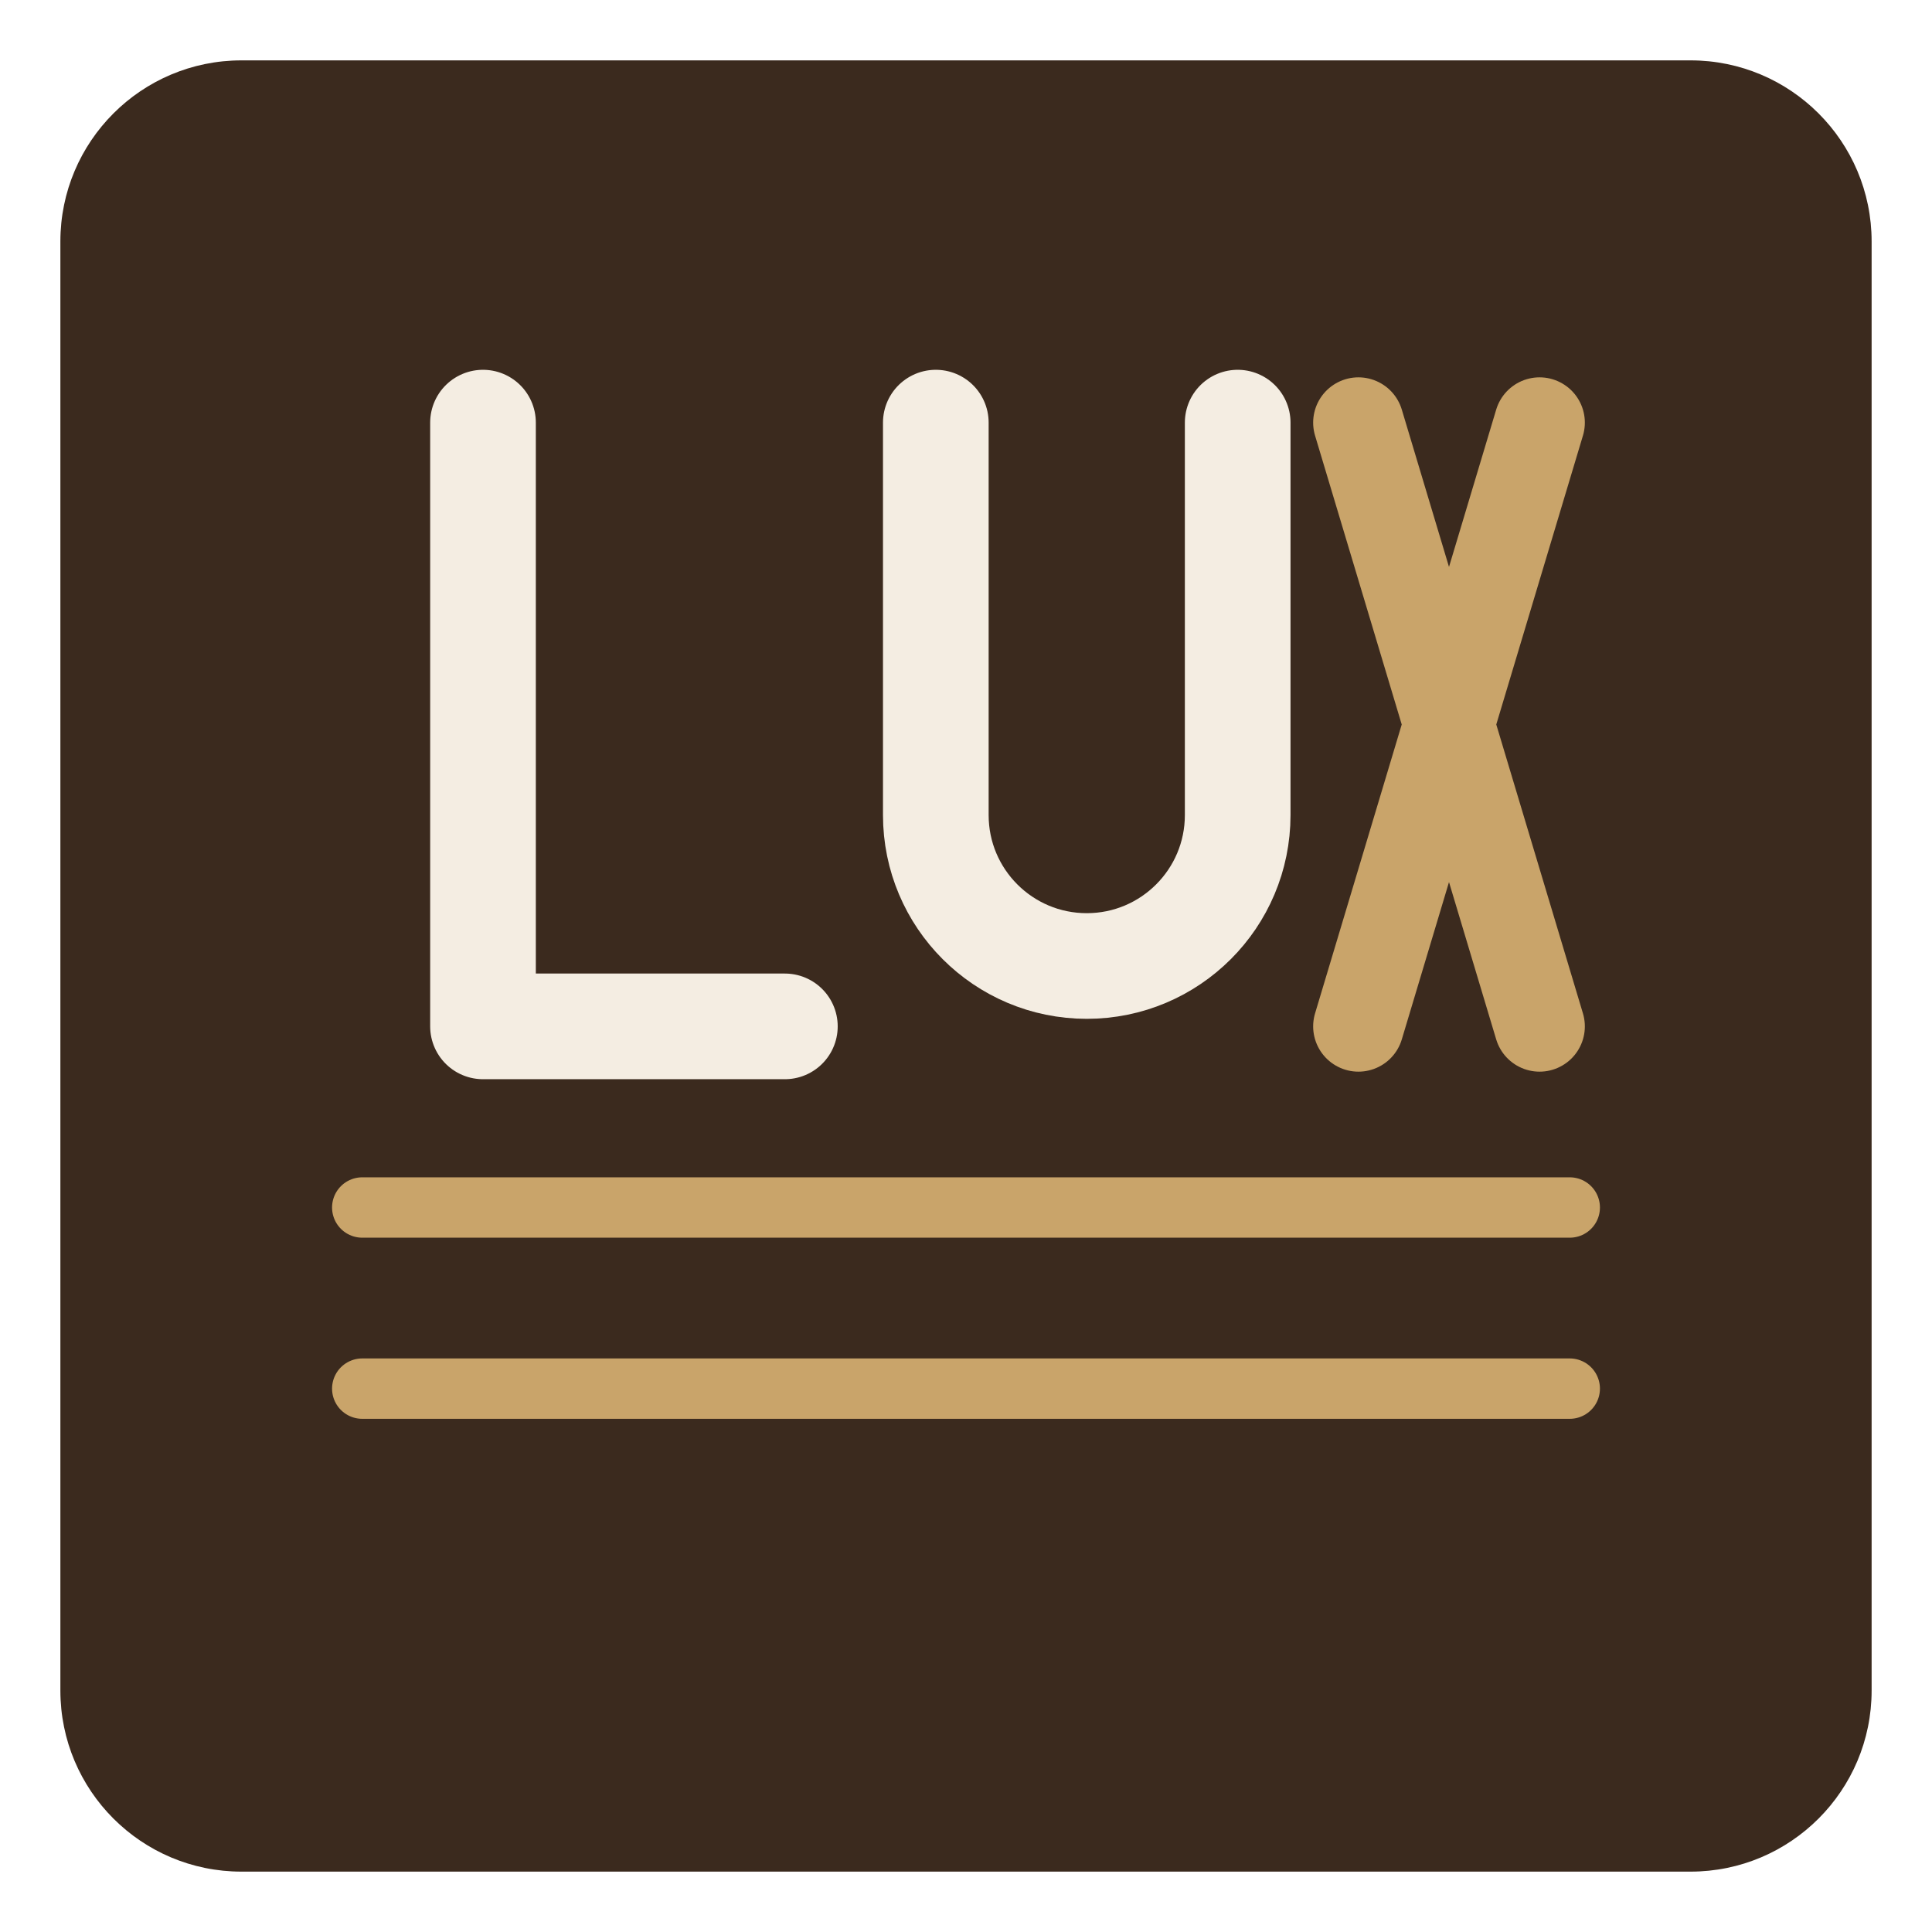
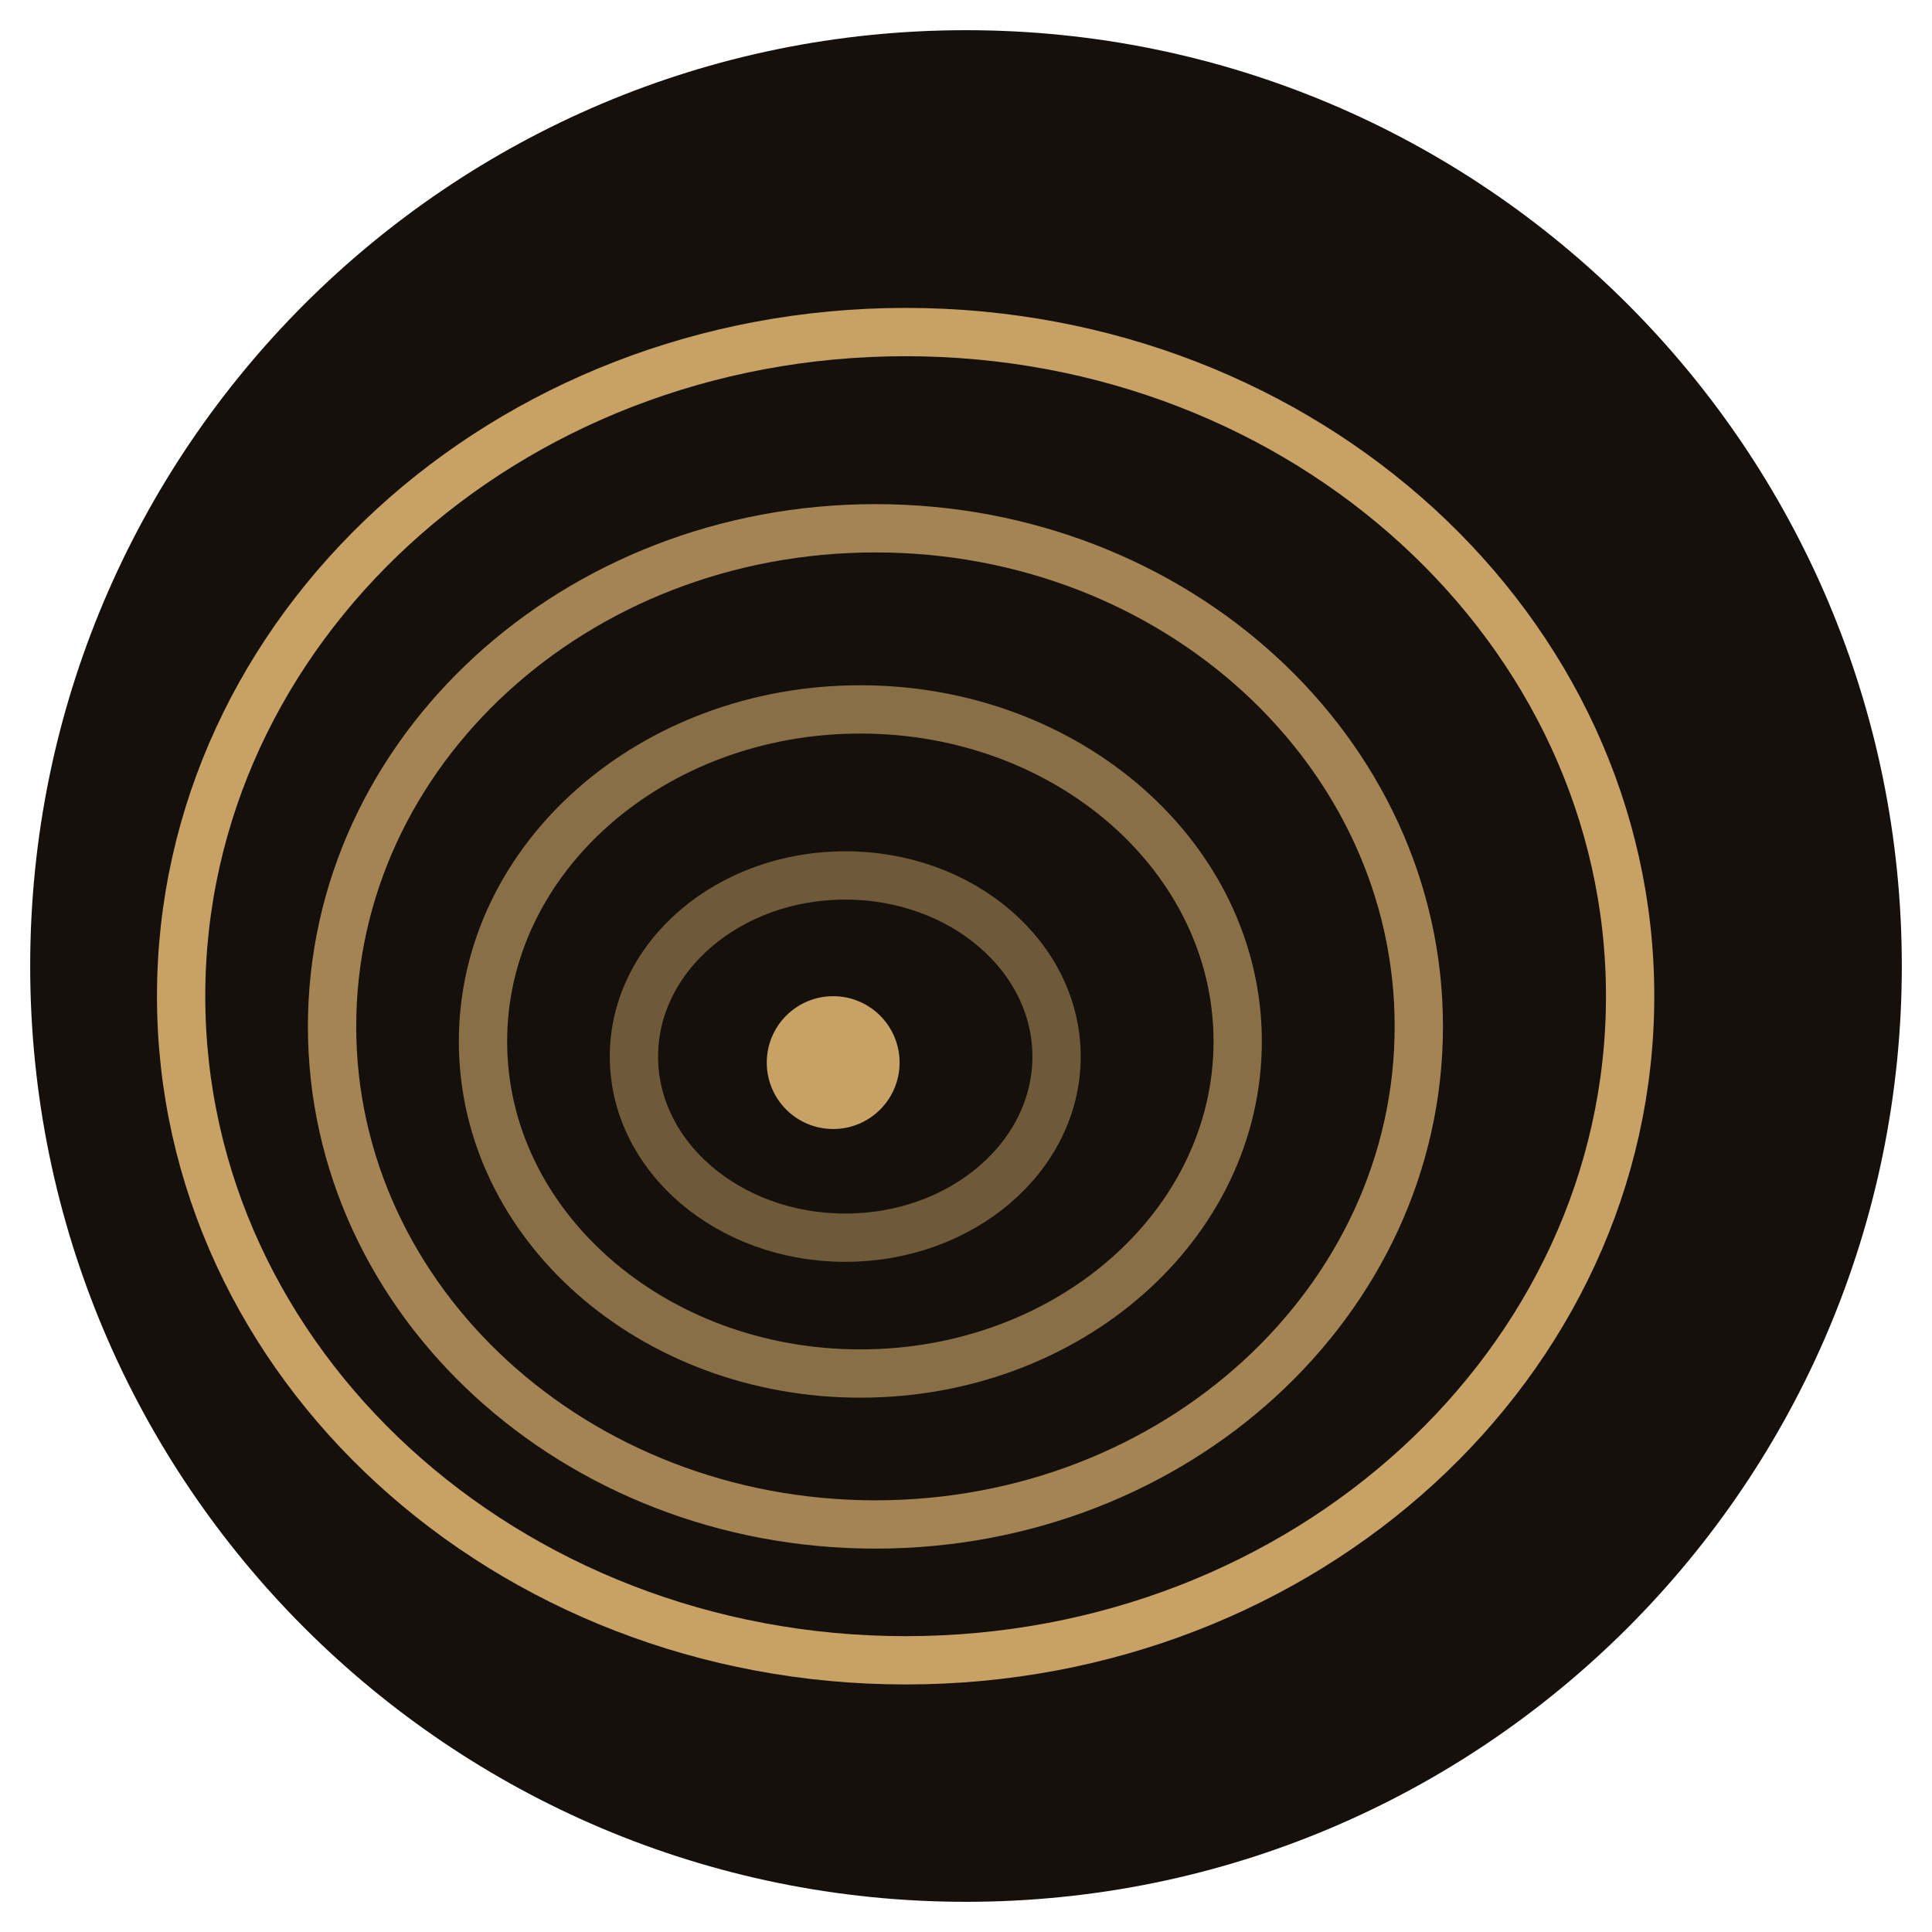
<svg xmlns="http://www.w3.org/2000/svg" viewBox="0 0 64 64" role="img" aria-label="LUX96">
-   <rect x="2" y="2" width="60" height="60" rx="6" fill="#3b2a1e" />
-   <path d="M12 46h40M12 40h40" stroke="#c9a46a" stroke-width="2" stroke-linecap="round" />
-   <path d="M16 14v20h10" fill="none" stroke="#f4ede2" stroke-width="3.5" stroke-linecap="round" stroke-linejoin="round" />
-   <path d="M31 14v13a5 5 0 0 0 10 0V14" fill="none" stroke="#f4ede2" stroke-width="3.5" stroke-linecap="round" />
-   <path d="M45 14l6 20M51 14l-6 20" stroke="#c9a46a" stroke-width="3" stroke-linecap="round" />
+   <circle cx="32" cy="32" r="31" fill="#15100c" />
+   <g fill="none" stroke="#c8a165" stroke-width="1.6">
+     <ellipse cx="30" cy="33" rx="24" ry="22" />
+     <ellipse cx="29" cy="34" rx="18" ry="16.5" opacity=".8" />
+     <ellipse cx="28.5" cy="34.5" rx="12.5" ry="11" opacity=".65" />
+     <ellipse cx="28" cy="35" rx="7" ry="6" opacity=".5" />
+   </g>
+   <circle cx="27.6" cy="35.2" r="2.2" fill="#c8a165" />
</svg>
